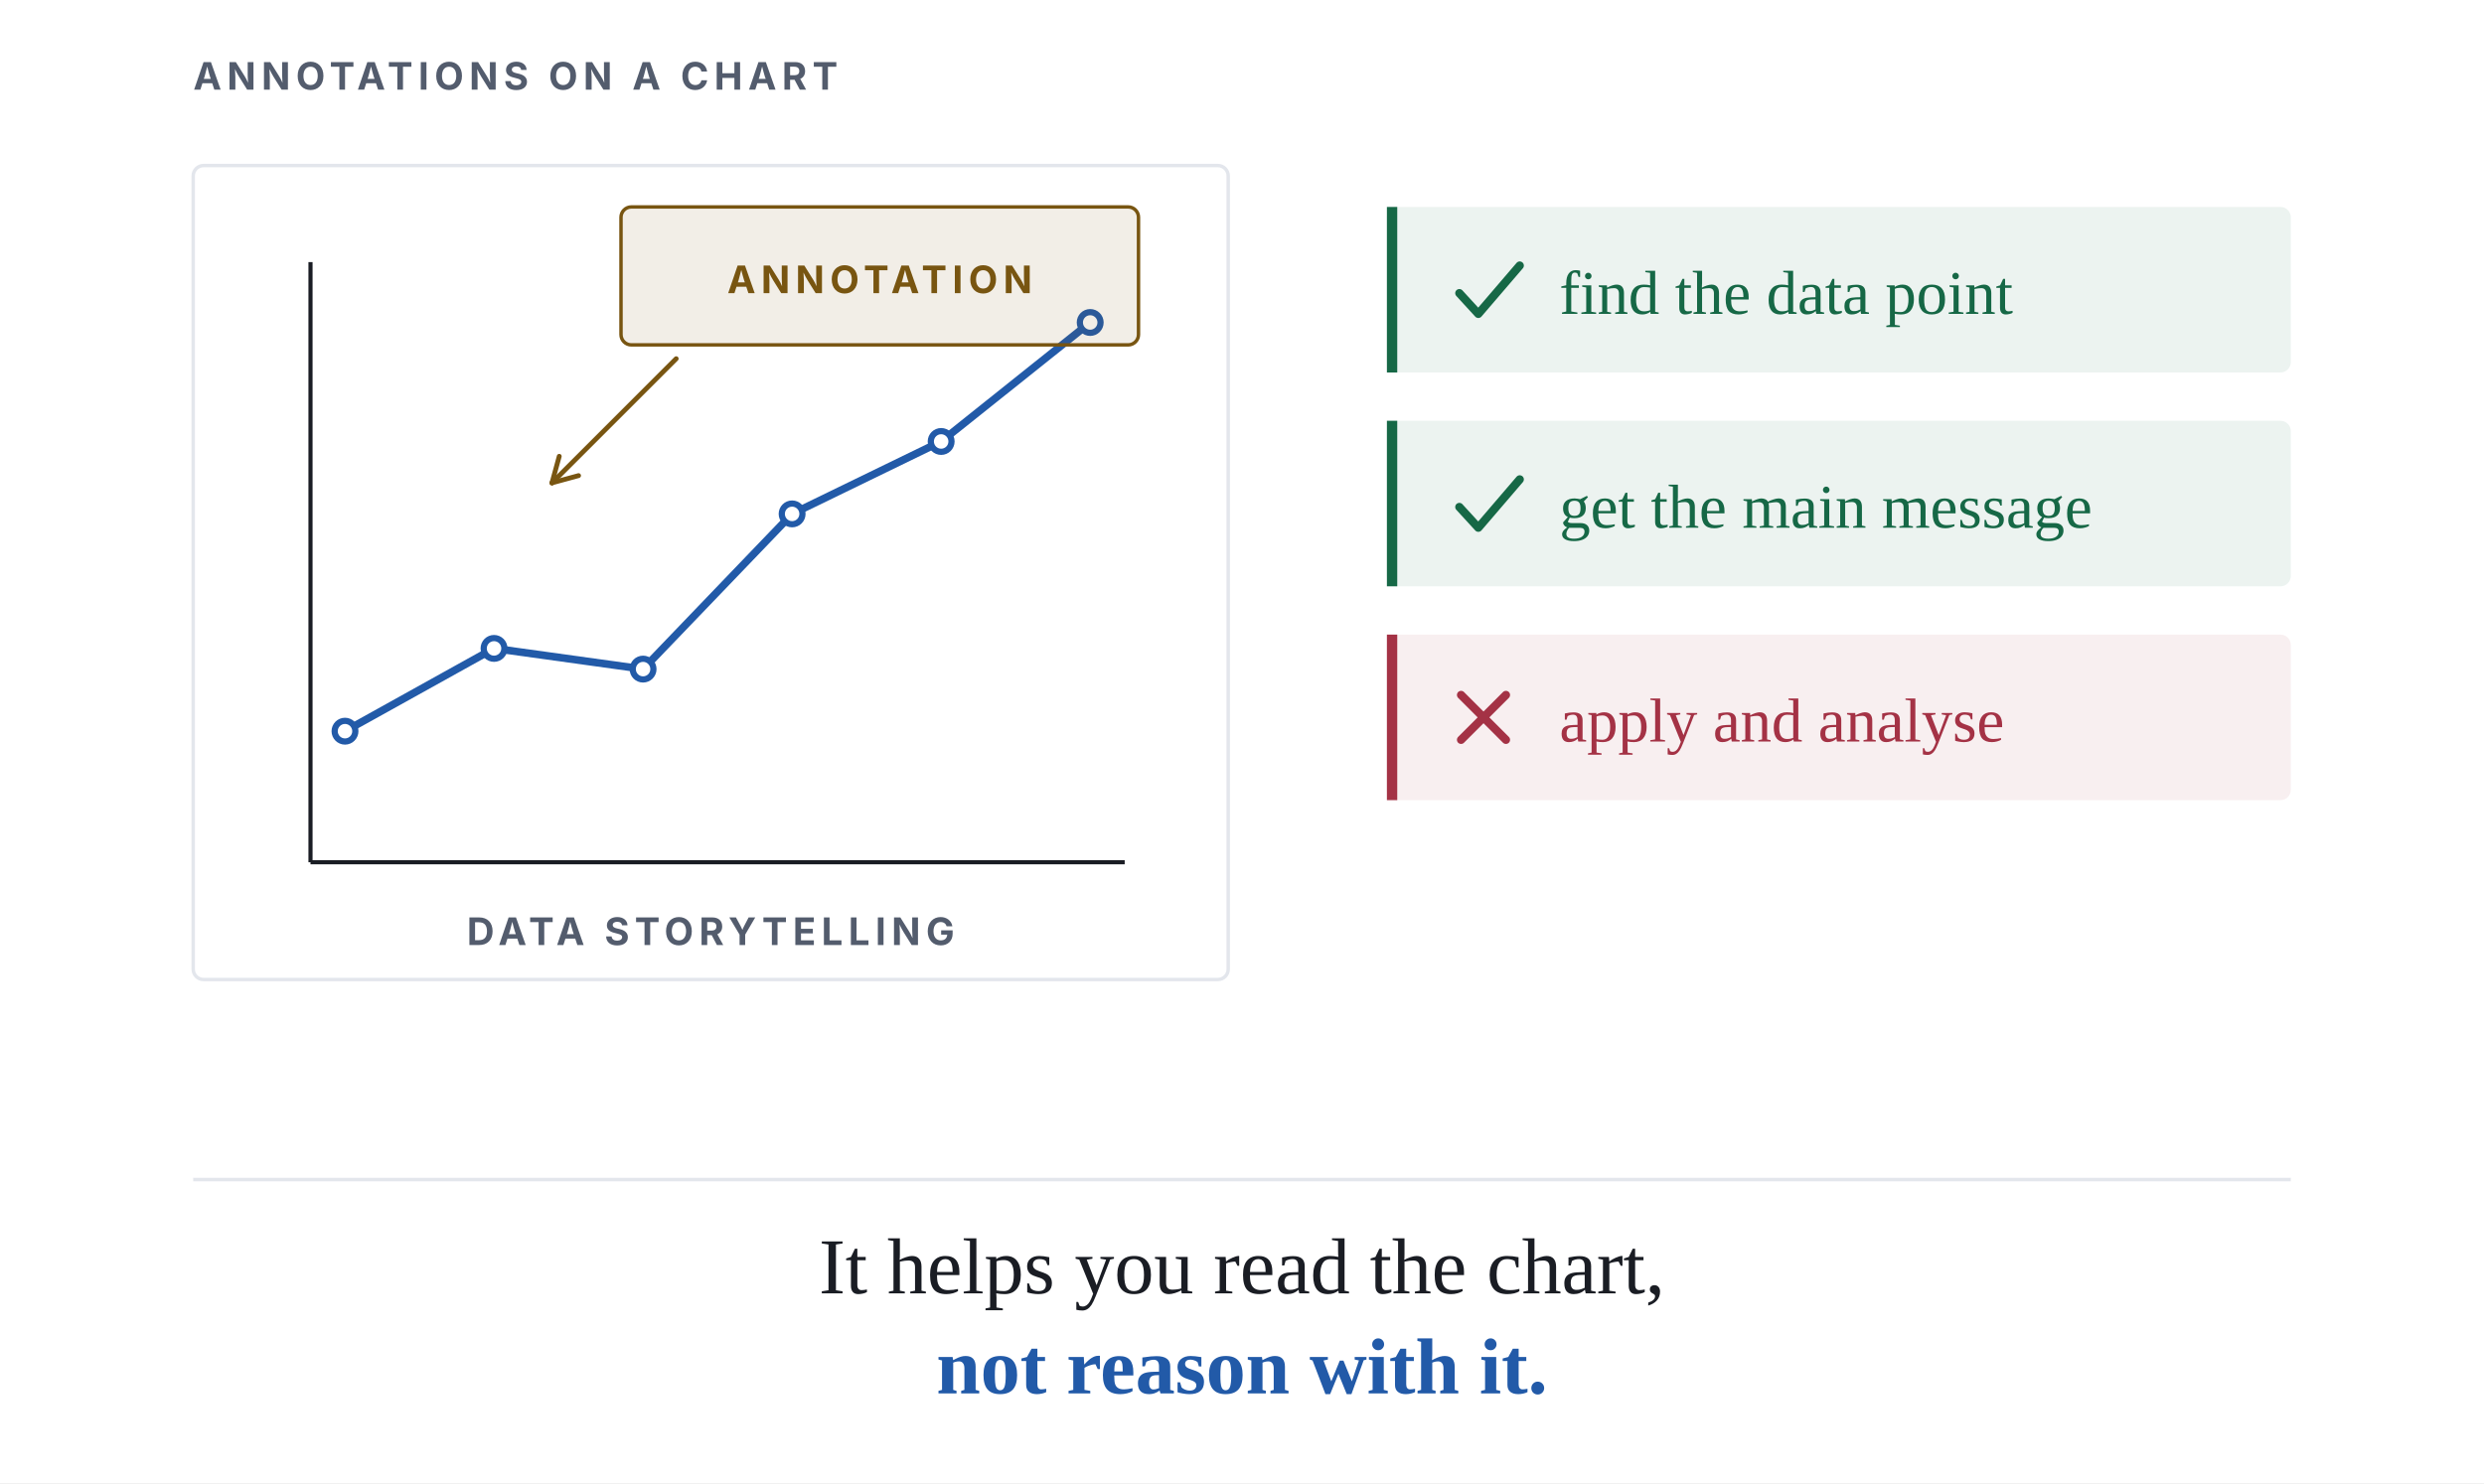
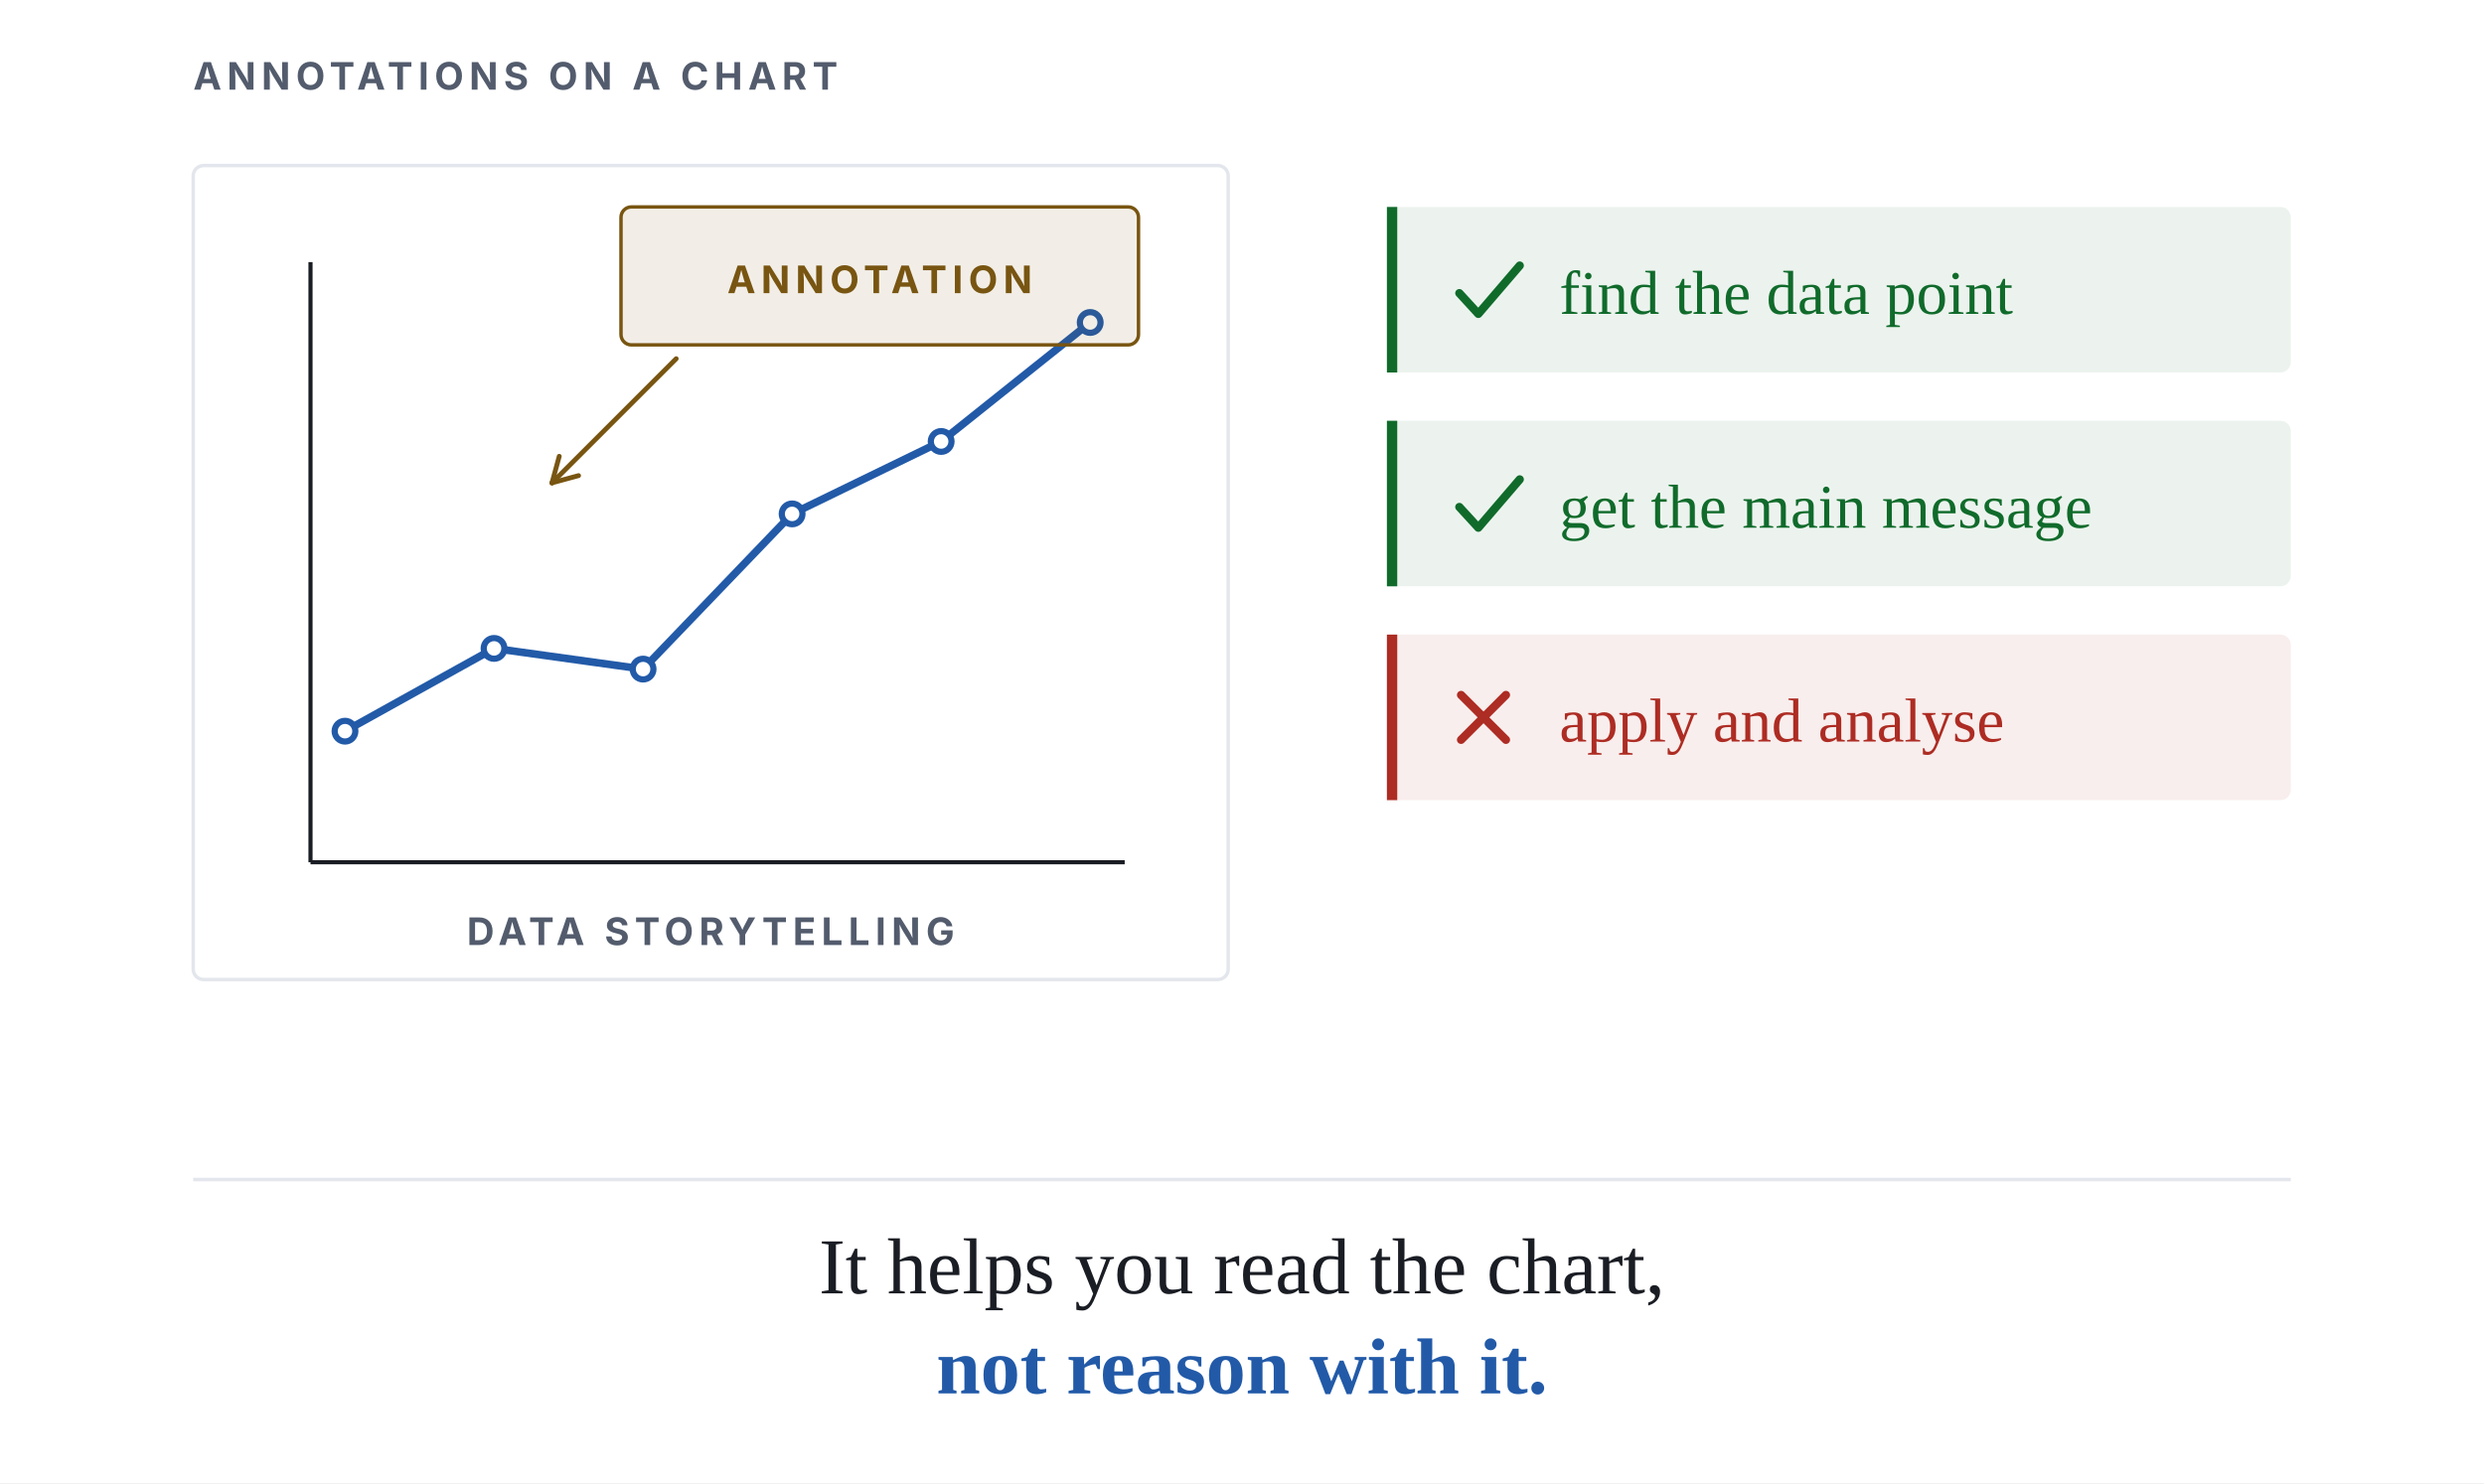
<svg xmlns="http://www.w3.org/2000/svg" class="wb" viewBox="0 0 720 430" role="img" aria-label="Data-storytelling annotations helped people find data points and grasp the main message, but did not help them complete higher-order analytical tasks. (128 participants, four visua">
  <rect width="720" height="430" fill="#ffffff" />
  <text x="56" y="26" text-anchor="start" font-family="Inter,-apple-system,'Helvetica Neue',system-ui,sans-serif" font-size="11" font-weight="700" fill="#535c6d" letter-spacing="1.6">ANNOTATIONS ON A CHART</text>
  <rect x="56" y="48" width="300" height="236" rx="3" fill="none" stroke="#e3e6ec" stroke-width="1" />
  <path d="M90 250 H326" fill="none" stroke="#1a1d24" stroke-width="1.2" stroke-linecap="butt" stroke-linejoin="round" />
  <path d="M90 76 V250" fill="none" stroke="#1a1d24" stroke-width="1.2" stroke-linecap="butt" stroke-linejoin="round" />
  <path d="M100.0 212.0 L143.2 188.0 L186.4 194.0 L229.6 149.0 L272.8 128.0 L316.0 93.5" fill="none" stroke="#225aa8" stroke-width="2.2" stroke-linecap="round" stroke-linejoin="round" />
  <circle cx="100.0" cy="212.0" r="3" fill="#ffffff" stroke="#225aa8" stroke-width="1.8" />
  <circle cx="143.2" cy="188.0" r="3" fill="#ffffff" stroke="#225aa8" stroke-width="1.8" />
  <circle cx="186.4" cy="194.0" r="3" fill="#ffffff" stroke="#225aa8" stroke-width="1.8" />
  <circle cx="229.6" cy="149.0" r="3" fill="#ffffff" stroke="#225aa8" stroke-width="1.8" />
  <circle cx="272.8" cy="128.0" r="3" fill="#ffffff" stroke="#225aa8" stroke-width="1.8" />
  <circle cx="316.0" cy="93.5" r="3" fill="#ffffff" stroke="#225aa8" stroke-width="1.8" />
  <rect x="180" y="60" width="150" height="40" rx="3" fill="#785511" fill-opacity="0.1" />
  <rect x="180" y="60" width="150" height="40" rx="3" fill="none" stroke="#785511" stroke-width="1" />
  <text x="255" y="85" text-anchor="middle" font-family="Inter,-apple-system,'Helvetica Neue',system-ui,sans-serif" font-size="11" font-weight="700" fill="#785511" letter-spacing="1.6">ANNOTATION</text>
  <path d="M196 104 L160 140" fill="none" stroke="#785511" stroke-width="1.4" stroke-linecap="round" stroke-linejoin="round" />
  <path d="M160 140 l2.1 -7.7" fill="none" stroke="#785511" stroke-width="1.4" stroke-linecap="round" stroke-linejoin="round" />
  <path d="M160 140 l7.7 -2.1" fill="none" stroke="#785511" stroke-width="1.4" stroke-linecap="round" stroke-linejoin="round" />
  <text x="206" y="274" text-anchor="middle" font-family="Inter,-apple-system,'Helvetica Neue',system-ui,sans-serif" font-size="11" font-weight="700" fill="#535c6d" letter-spacing="1.6">DATA STORYTELLING</text>
-   <rect x="402" y="60" width="262" height="48" rx="3" fill="#166846" fill-opacity="0.08" />
-   <path d="M403.5 60 V108" fill="none" stroke="#166846" stroke-width="3" stroke-linecap="butt" stroke-linejoin="round" />
-   <path d="M423.0 85 l5.5 6.0 l12.0 -14.0" fill="none" stroke="#166846" stroke-width="2.4" stroke-linecap="round" stroke-linejoin="round" />
-   <text x="452" y="91" text-anchor="start" font-family="Fraunces,Georgia,'Times New Roman',serif" font-size="18" font-weight="500" fill="#166846">find the data point</text>
-   <rect x="402" y="122" width="262" height="48" rx="3" fill="#166846" fill-opacity="0.08" />
-   <path d="M403.5 122 V170" fill="none" stroke="#166846" stroke-width="3" stroke-linecap="butt" stroke-linejoin="round" />
-   <path d="M423.0 147 l5.5 6.0 l12.0 -14.0" fill="none" stroke="#166846" stroke-width="2.4" stroke-linecap="round" stroke-linejoin="round" />
-   <text x="452" y="153" text-anchor="start" font-family="Fraunces,Georgia,'Times New Roman',serif" font-size="18" font-weight="500" fill="#166846">get the main message</text>
-   <rect x="402" y="184" width="262" height="48" rx="3" fill="#a43245" fill-opacity="0.08" />
-   <path d="M403.5 184 V232" fill="none" stroke="#a43245" stroke-width="3" stroke-linecap="butt" stroke-linejoin="round" />
-   <path d="M423.5 201.5 l13.0 13.0" fill="none" stroke="#a43245" stroke-width="2.4" stroke-linecap="round" stroke-linejoin="round" />
-   <path d="M436.5 201.5 l-13.0 13.0" fill="none" stroke="#a43245" stroke-width="2.4" stroke-linecap="round" stroke-linejoin="round" />
-   <text x="452" y="215" text-anchor="start" font-family="Fraunces,Georgia,'Times New Roman',serif" font-size="18" font-weight="500" fill="#a43245">apply and analyse</text>
+   <rect x="402" y="60" width="262" height="48" rx="3" fill="#106b2b" fill-opacity="0.08" />
+   <path d="M403.5 60 V108" fill="none" stroke="#106b2b" stroke-width="3" stroke-linecap="butt" stroke-linejoin="round" />
+   <path d="M423.0 85 l5.5 6.0 l12.0 -14.0" fill="none" stroke="#106b2b" stroke-width="2.4" stroke-linecap="round" stroke-linejoin="round" />
+   <text x="452" y="91" text-anchor="start" font-family="Fraunces,Georgia,'Times New Roman',serif" font-size="18" font-weight="500" fill="#106b2b">find the data point</text>
+   <rect x="402" y="122" width="262" height="48" rx="3" fill="#106b2b" fill-opacity="0.08" />
+   <path d="M403.5 122 V170" fill="none" stroke="#106b2b" stroke-width="3" stroke-linecap="butt" stroke-linejoin="round" />
+   <path d="M423.0 147 l5.5 6.0 l12.0 -14.0" fill="none" stroke="#106b2b" stroke-width="2.4" stroke-linecap="round" stroke-linejoin="round" />
+   <text x="452" y="153" text-anchor="start" font-family="Fraunces,Georgia,'Times New Roman',serif" font-size="18" font-weight="500" fill="#106b2b">get the main message</text>
+   <rect x="402" y="184" width="262" height="48" rx="3" fill="#ad2c23" fill-opacity="0.08" />
+   <path d="M403.5 184 V232" fill="none" stroke="#ad2c23" stroke-width="3" stroke-linecap="butt" stroke-linejoin="round" />
+   <path d="M423.5 201.5 l13.0 13.0" fill="none" stroke="#ad2c23" stroke-width="2.4" stroke-linecap="round" stroke-linejoin="round" />
+   <path d="M436.5 201.5 l-13.0 13.0" fill="none" stroke="#ad2c23" stroke-width="2.4" stroke-linecap="round" stroke-linejoin="round" />
+   <text x="452" y="215" text-anchor="start" font-family="Fraunces,Georgia,'Times New Roman',serif" font-size="18" font-weight="500" fill="#ad2c23">apply and analyse</text>
  <path d="M56 342 H664" fill="none" stroke="#e3e6ec" stroke-width="1" stroke-linecap="butt" stroke-linejoin="round" />
  <text x="360.0" y="375" text-anchor="middle" font-family="Fraunces,Georgia,'Times New Roman',serif" font-size="23" font-weight="500" fill="#1a1d24">It helps you read the chart,</text>
  <text x="360.0" y="404" text-anchor="middle" font-family="Fraunces,Georgia,'Times New Roman',serif" font-size="23" font-weight="600" fill="#225aa8">not reason with it.</text>
</svg>
